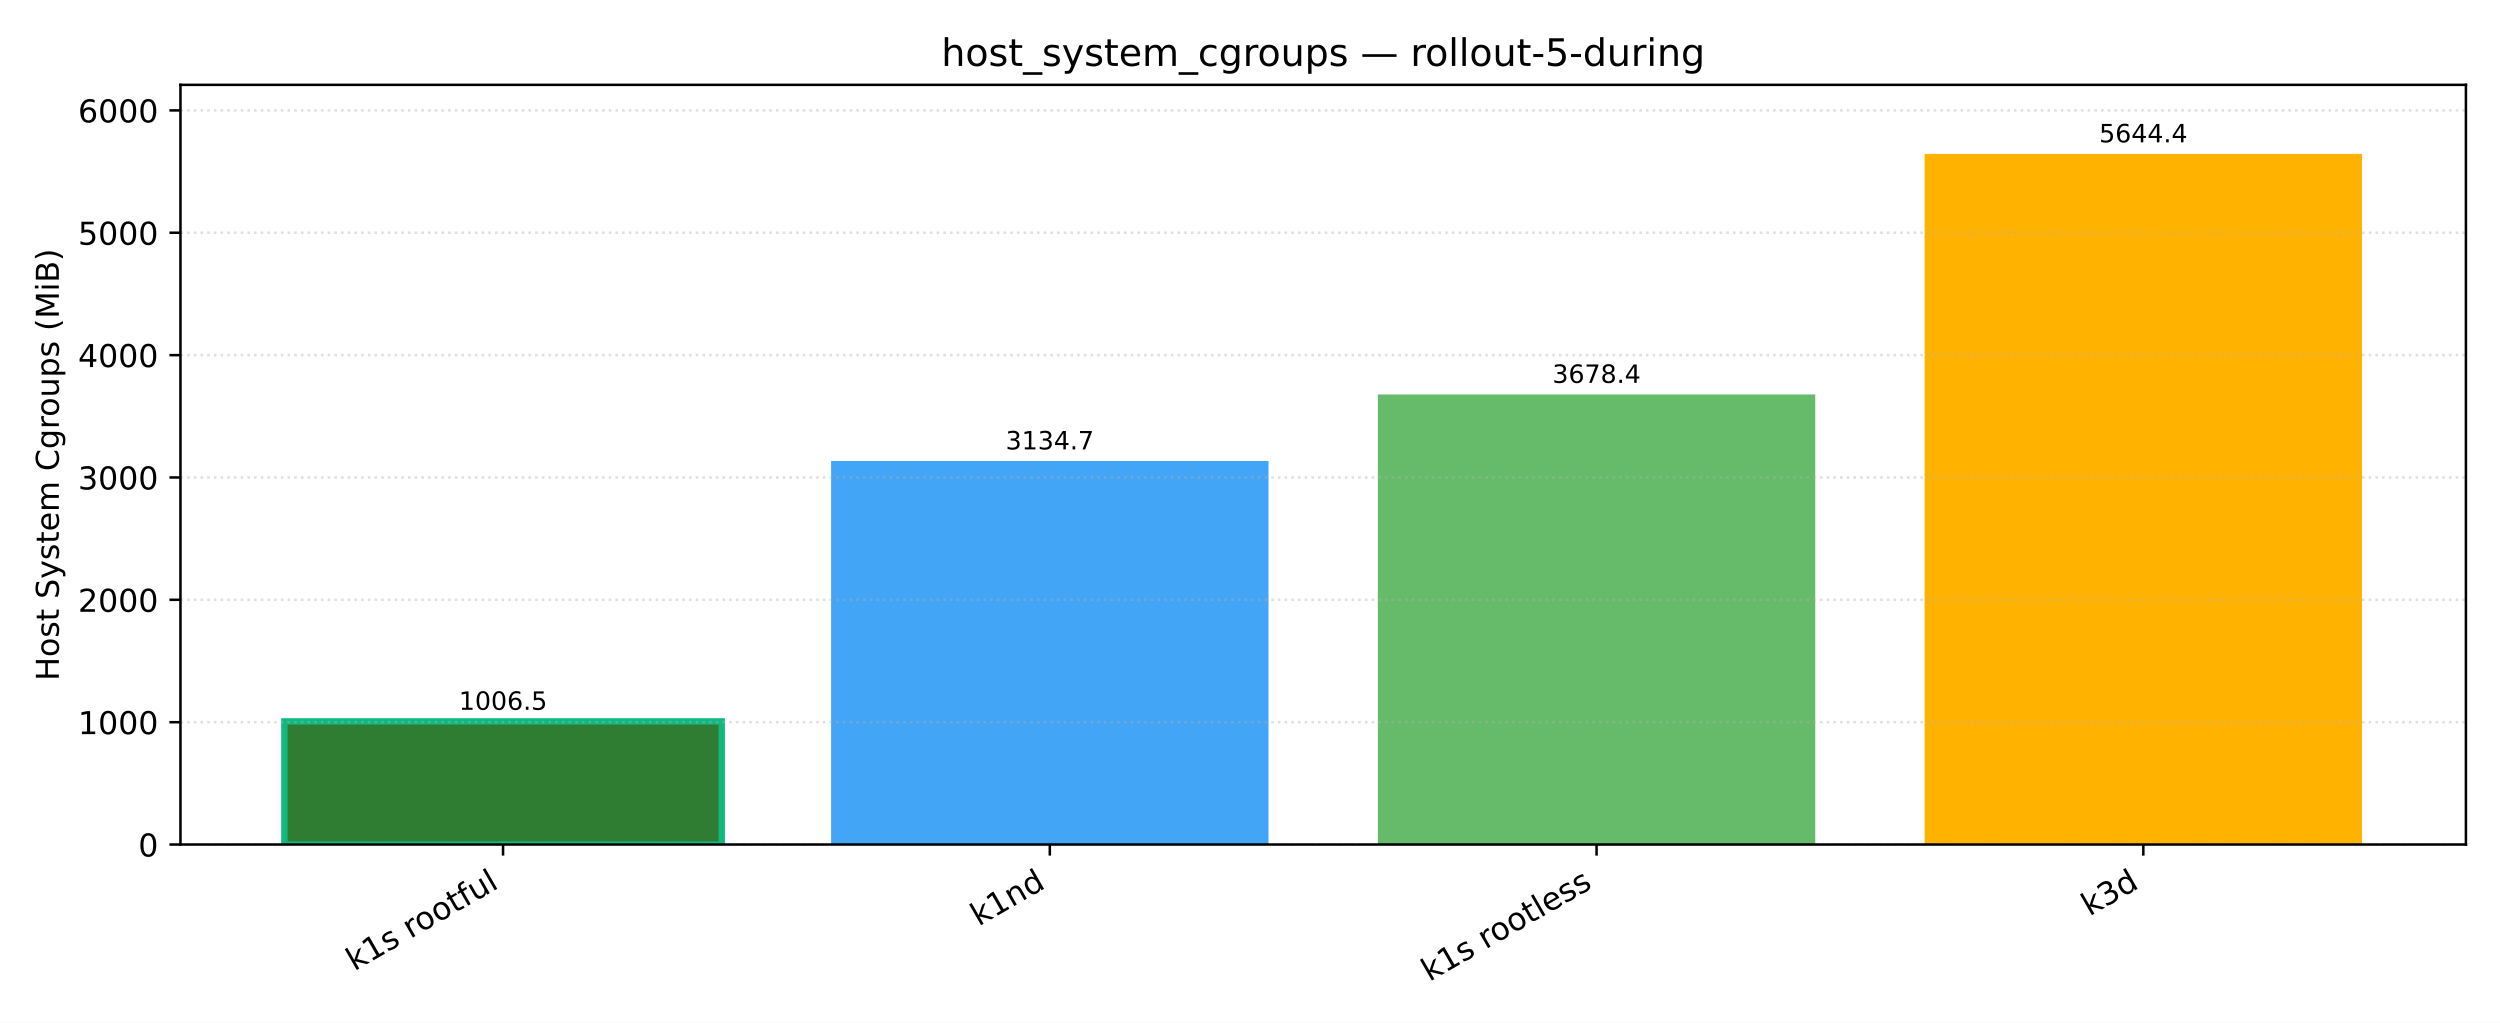
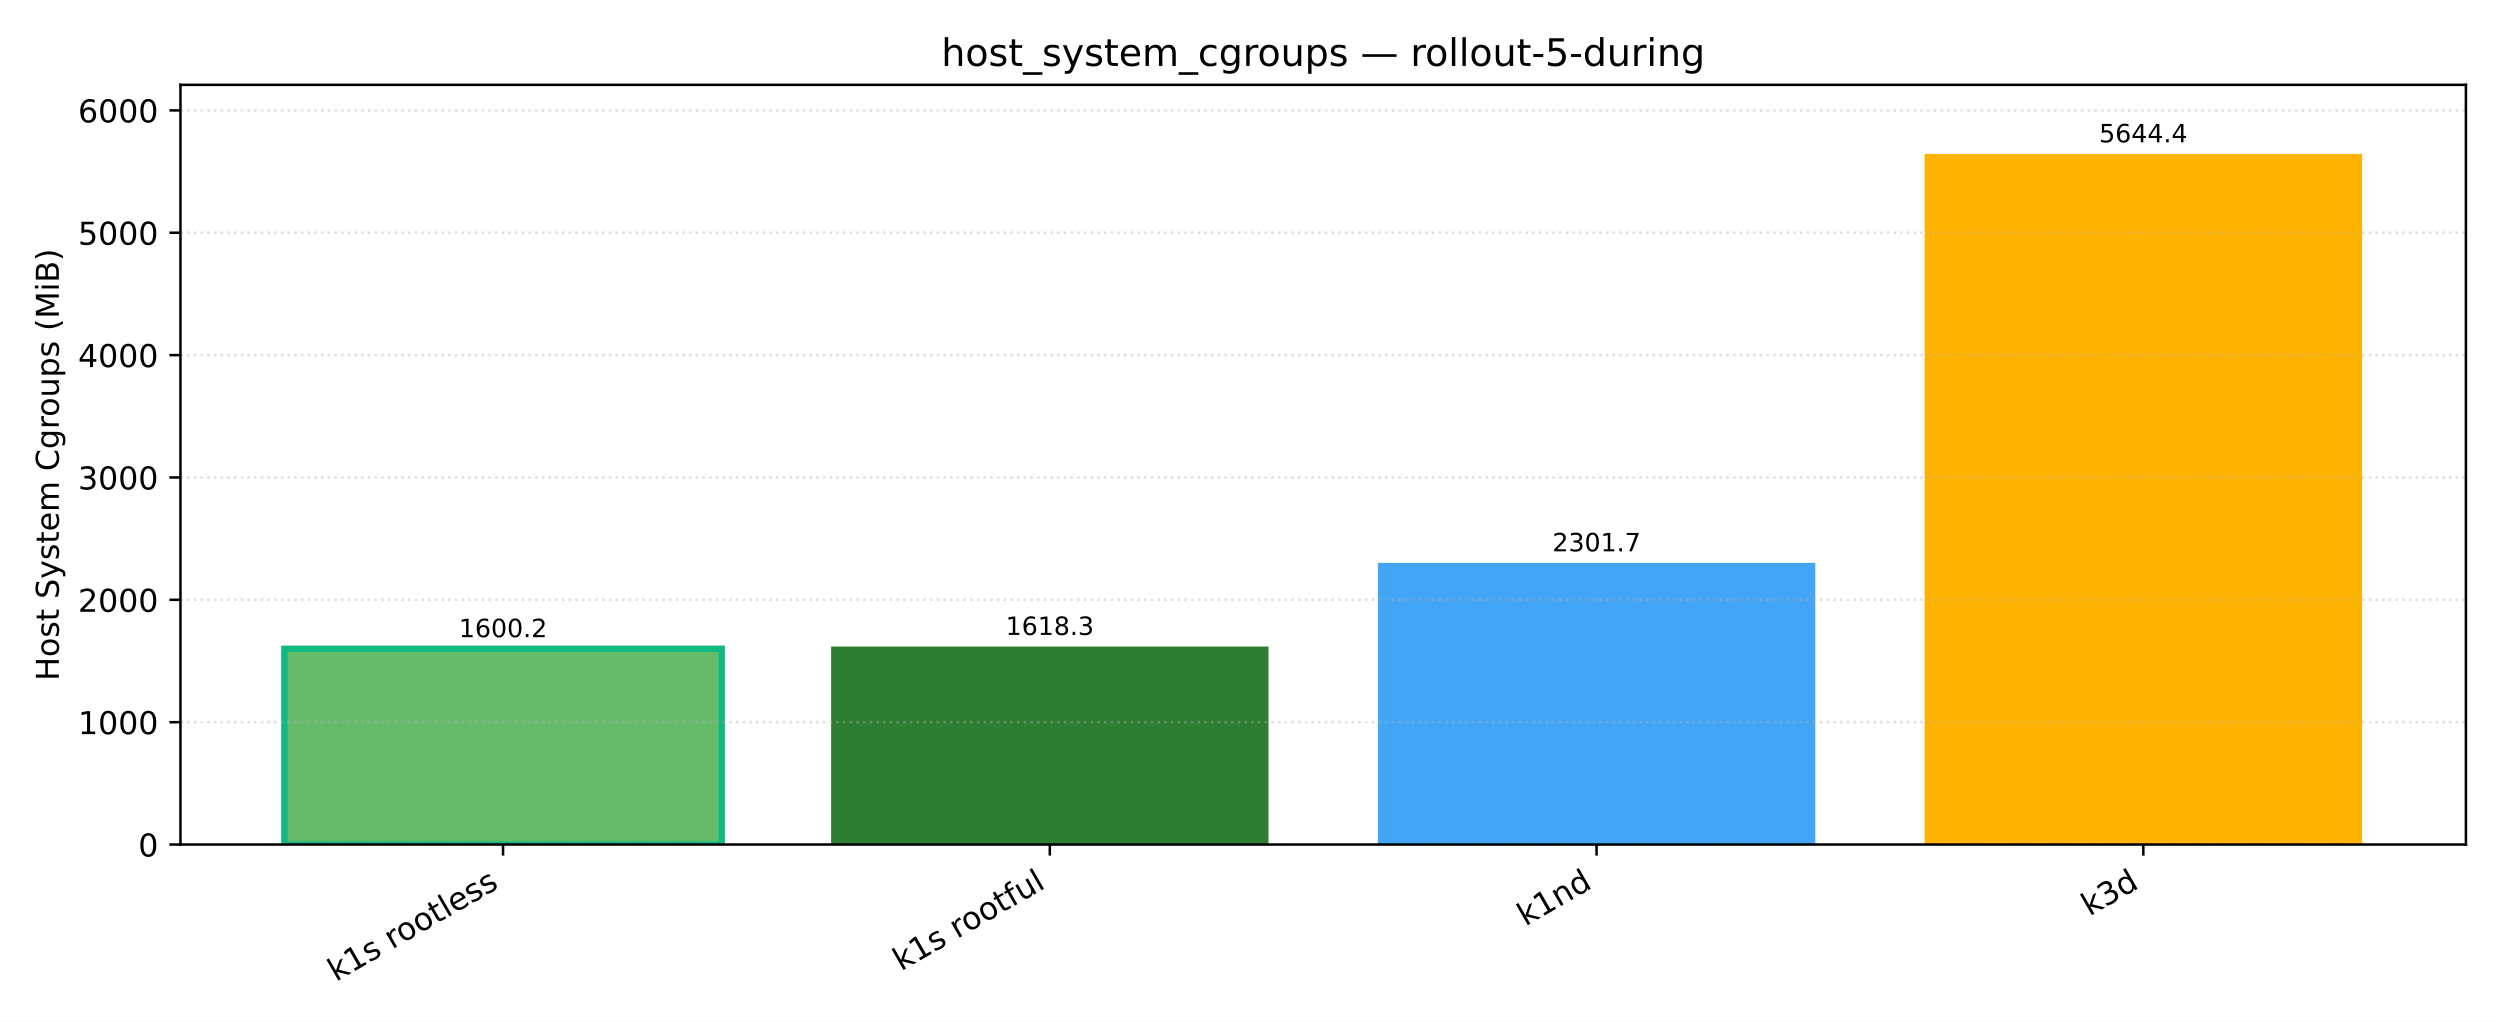
<svg xmlns="http://www.w3.org/2000/svg" xmlns:xlink="http://www.w3.org/1999/xlink" width="792pt" height="324pt" viewBox="0 0 792 324" version="1.1">
  <defs>
    <style type="text/css">*{stroke-linejoin: round; stroke-linecap: butt}</style>
  </defs>
  <g id="figure_1">
    <g id="patch_1">
      <path d="M 0 324  L 792 324  L 792 0  L 0 0  z " style="fill: #ffffff" />
    </g>
    <g id="axes_1">
      <g id="patch_2">
        <path d="M 57.17 267.545  L 781.2 267.545  L 781.2 26.88  L 57.17 26.88  z " style="fill: #ffffff" />
      </g>
      <g id="patch_3">
-         <path d="M 90.08 267.545  L 228.651 267.545  L 228.651 228.532  L 90.08 228.532  z " clip-path="url(#p25435016ba)" style="fill: #2e7d32; stroke: #10b981; stroke-width: 2; stroke-linejoin: miter" />
+         <path d="M 90.08 267.545  L 228.651 267.545  L 228.651 205.52  L 90.08 205.52  z " clip-path="url(#p9a27423de8)" style="fill: #66bb6a; stroke: #10b981; stroke-width: 2; stroke-linejoin: miter" />
      </g>
      <g id="patch_4">
-         <path d="M 263.293 267.545  L 401.864 267.545  L 401.864 146.037  L 263.293 146.037  z " clip-path="url(#p25435016ba)" style="fill: #42a5f5" />
+         <path d="M 263.293 267.545  L 401.864 267.545  L 401.864 204.818  L 263.293 204.818  z " clip-path="url(#p9a27423de8)" style="fill: #2e7d32" />
      </g>
      <g id="patch_5">
-         <path d="M 436.506 267.545  L 575.077 267.545  L 575.077 124.965  L 436.506 124.965  z " clip-path="url(#p25435016ba)" style="fill: #66bb6a" />
+         <path d="M 436.506 267.545  L 575.077 267.545  L 575.077 178.326  L 436.506 178.326  z " clip-path="url(#p9a27423de8)" style="fill: #42a5f5" />
      </g>
      <g id="patch_6">
-         <path d="M 609.719 267.545  L 748.29 267.545  L 748.29 48.759  L 609.719 48.759  z " clip-path="url(#p25435016ba)" style="fill: #ffb300" />
+         <path d="M 609.719 267.545  L 748.29 267.545  L 748.29 48.759  L 609.719 48.759  z " clip-path="url(#p9a27423de8)" style="fill: #ffb300" />
      </g>
      <g id="matplotlib.axis_1">
        <g id="xtick_1">
          <g id="line2d_1">
            <defs>
-               <path id="mf21745cec8" d="M 0 0  L 0 3.5  " style="stroke: #000000; stroke-width: 0.8" />
+               <path id="m9ad7275dfb" d="M 0 0  L 0 3.5  " style="stroke: #000000; stroke-width: 0.8" />
            </defs>
            <g>
-               <use xlink:href="#mf21745cec8" x="159.366" y="267.545" style="stroke: #000000; stroke-width: 0.8" />
+               <use xlink:href="#m9ad7275dfb" x="159.366" y="267.545" style="stroke: #000000; stroke-width: 0.8" />
            </g>
          </g>
          <g id="text_1">
-             <g transform="translate(112.2356 307.7361) rotate(-30) scale(0.1 -0.1)">
+             <g transform="translate(106.4211 311.0931) rotate(-30) scale(0.1 -0.1)">
              <defs>
                <path id="DejaVuSans-6b" d="M 581 4863  L 1159 4863  L 1159 1991  L 2875 3500  L 3609 3500  L 1753 1863  L 3688 0  L 2938 0  L 1159 1709  L 1159 0  L 581 0  L 581 4863  z " transform="scale(0.015625)" />
                <path id="DejaVuSans-31" d="M 794 531  L 1825 531  L 1825 4091  L 703 3866  L 703 4441  L 1819 4666  L 2450 4666  L 2450 531  L 3481 531  L 3481 0  L 794 0  L 794 531  z " transform="scale(0.015625)" />
                <path id="DejaVuSans-73" d="M 2834 3397  L 2834 2853  Q 2591 2978 2328 3040  Q 2066 3103 1784 3103  Q 1356 3103 1142 2972  Q 928 2841 928 2578  Q 928 2378 1081 2264  Q 1234 2150 1697 2047  L 1894 2003  Q 2506 1872 2764 1633  Q 3022 1394 3022 966  Q 3022 478 2636 193  Q 2250 -91 1575 -91  Q 1294 -91 989 -36  Q 684 19 347 128  L 347 722  Q 666 556 975 473  Q 1284 391 1588 391  Q 1994 391 2212 530  Q 2431 669 2431 922  Q 2431 1156 2273 1281  Q 2116 1406 1581 1522  L 1381 1569  Q 847 1681 609 1914  Q 372 2147 372 2553  Q 372 3047 722 3315  Q 1072 3584 1716 3584  Q 2034 3584 2315 3537  Q 2597 3491 2834 3397  z " transform="scale(0.015625)" />
                <path id="DejaVuSans-20" transform="scale(0.015625)" />
                <path id="DejaVuSans-72" d="M 2631 2963  Q 2534 3019 2420 3045  Q 2306 3072 2169 3072  Q 1681 3072 1420 2755  Q 1159 2438 1159 1844  L 1159 0  L 581 0  L 581 3500  L 1159 3500  L 1159 2956  Q 1341 3275 1631 3429  Q 1922 3584 2338 3584  Q 2397 3584 2469 3576  Q 2541 3569 2628 3553  L 2631 2963  z " transform="scale(0.015625)" />
                <path id="DejaVuSans-6f" d="M 1959 3097  Q 1497 3097 1228 2736  Q 959 2375 959 1747  Q 959 1119 1226 758  Q 1494 397 1959 397  Q 2419 397 2687 759  Q 2956 1122 2956 1747  Q 2956 2369 2687 2733  Q 2419 3097 1959 3097  z M 1959 3584  Q 2709 3584 3137 3096  Q 3566 2609 3566 1747  Q 3566 888 3137 398  Q 2709 -91 1959 -91  Q 1206 -91 779 398  Q 353 888 353 1747  Q 353 2609 779 3096  Q 1206 3584 1959 3584  z " transform="scale(0.015625)" />
                <path id="DejaVuSans-74" d="M 1172 4494  L 1172 3500  L 2356 3500  L 2356 3053  L 1172 3053  L 1172 1153  Q 1172 725 1289 603  Q 1406 481 1766 481  L 2356 481  L 2356 0  L 1766 0  Q 1100 0 847 248  Q 594 497 594 1153  L 594 3053  L 172 3053  L 172 3500  L 594 3500  L 594 4494  L 1172 4494  z " transform="scale(0.015625)" />
-                 <path id="DejaVuSans-66" d="M 2375 4863  L 2375 4384  L 1825 4384  Q 1516 4384 1395 4259  Q 1275 4134 1275 3809  L 1275 3500  L 2222 3500  L 2222 3053  L 1275 3053  L 1275 0  L 697 0  L 697 3053  L 147 3053  L 147 3500  L 697 3500  L 697 3744  Q 697 4328 969 4595  Q 1241 4863 1831 4863  L 2375 4863  z " transform="scale(0.015625)" />
-                 <path id="DejaVuSans-75" d="M 544 1381  L 544 3500  L 1119 3500  L 1119 1403  Q 1119 906 1312 657  Q 1506 409 1894 409  Q 2359 409 2629 706  Q 2900 1003 2900 1516  L 2900 3500  L 3475 3500  L 3475 0  L 2900 0  L 2900 538  Q 2691 219 2414 64  Q 2138 -91 1772 -91  Q 1169 -91 856 284  Q 544 659 544 1381  z M 1991 3584  L 1991 3584  z " transform="scale(0.015625)" />
                <path id="DejaVuSans-6c" d="M 603 4863  L 1178 4863  L 1178 0  L 603 0  L 603 4863  z " transform="scale(0.015625)" />
-               </defs>
-               <use xlink:href="#DejaVuSans-6b" />
-               <use xlink:href="#DejaVuSans-31" transform="translate(57.91016 0)" />
-               <use xlink:href="#DejaVuSans-73" transform="translate(121.5332 0)" />
-               <use xlink:href="#DejaVuSans-20" transform="translate(173.6328 0)" />
-               <use xlink:href="#DejaVuSans-72" transform="translate(205.4199 0)" />
-               <use xlink:href="#DejaVuSans-6f" transform="translate(244.2832 0)" />
-               <use xlink:href="#DejaVuSans-6f" transform="translate(305.4648 0)" />
-               <use xlink:href="#DejaVuSans-74" transform="translate(366.6465 0)" />
-               <use xlink:href="#DejaVuSans-66" transform="translate(405.8555 0)" />
-               <use xlink:href="#DejaVuSans-75" transform="translate(441.0605 0)" />
-               <use xlink:href="#DejaVuSans-6c" transform="translate(504.4395 0)" />
-             </g>
-           </g>
-         </g>
-         <g id="xtick_2">
-           <g id="line2d_2">
-             <g>
-               <use xlink:href="#mf21745cec8" x="332.579" y="267.545" style="stroke: #000000; stroke-width: 0.8" />
-             </g>
-           </g>
-           <g id="text_2">
-             <g transform="translate(310.0274 293.5454) rotate(-30) scale(0.1 -0.1)">
-               <defs>
-                 <path id="DejaVuSans-6e" d="M 3513 2113  L 3513 0  L 2938 0  L 2938 2094  Q 2938 2591 2744 2837  Q 2550 3084 2163 3084  Q 1697 3084 1428 2787  Q 1159 2491 1159 1978  L 1159 0  L 581 0  L 581 3500  L 1159 3500  L 1159 2956  Q 1366 3272 1645 3428  Q 1925 3584 2291 3584  Q 2894 3584 3203 3211  Q 3513 2838 3513 2113  z " transform="scale(0.015625)" />
-                 <path id="DejaVuSans-64" d="M 2906 2969  L 2906 4863  L 3481 4863  L 3481 0  L 2906 0  L 2906 525  Q 2725 213 2448 61  Q 2172 -91 1784 -91  Q 1150 -91 751 415  Q 353 922 353 1747  Q 353 2572 751 3078  Q 1150 3584 1784 3584  Q 2172 3584 2448 3432  Q 2725 3281 2906 2969  z M 947 1747  Q 947 1113 1208 752  Q 1469 391 1925 391  Q 2381 391 2643 752  Q 2906 1113 2906 1747  Q 2906 2381 2643 2742  Q 2381 3103 1925 3103  Q 1469 3103 1208 2742  Q 947 2381 947 1747  z " transform="scale(0.015625)" />
-               </defs>
-               <use xlink:href="#DejaVuSans-6b" />
-               <use xlink:href="#DejaVuSans-31" transform="translate(57.91016 0)" />
-               <use xlink:href="#DejaVuSans-6e" transform="translate(121.5332 0)" />
-               <use xlink:href="#DejaVuSans-64" transform="translate(184.9121 0)" />
-             </g>
-           </g>
-         </g>
-         <g id="xtick_3">
-           <g id="line2d_3">
-             <g>
-               <use xlink:href="#mf21745cec8" x="505.791" y="267.545" style="stroke: #000000; stroke-width: 0.8" />
-             </g>
-           </g>
-           <g id="text_3">
-             <g transform="translate(452.8469 311.0931) rotate(-30) scale(0.1 -0.1)">
-               <defs>
                <path id="DejaVuSans-65" d="M 3597 1894  L 3597 1613  L 953 1613  Q 991 1019 1311 708  Q 1631 397 2203 397  Q 2534 397 2845 478  Q 3156 559 3463 722  L 3463 178  Q 3153 47 2828 -22  Q 2503 -91 2169 -91  Q 1331 -91 842 396  Q 353 884 353 1716  Q 353 2575 817 3079  Q 1281 3584 2069 3584  Q 2775 3584 3186 3129  Q 3597 2675 3597 1894  z M 3022 2063  Q 3016 2534 2758 2815  Q 2500 3097 2075 3097  Q 1594 3097 1305 2825  Q 1016 2553 972 2059  L 3022 2063  z " transform="scale(0.015625)" />
              </defs>
              <use xlink:href="#DejaVuSans-6b" />
              <use xlink:href="#DejaVuSans-31" transform="translate(57.91016 0)" />
              <use xlink:href="#DejaVuSans-73" transform="translate(121.5332 0)" />
              <use xlink:href="#DejaVuSans-20" transform="translate(173.6328 0)" />
              <use xlink:href="#DejaVuSans-72" transform="translate(205.4199 0)" />
              <use xlink:href="#DejaVuSans-6f" transform="translate(244.2832 0)" />
              <use xlink:href="#DejaVuSans-6f" transform="translate(305.4648 0)" />
              <use xlink:href="#DejaVuSans-74" transform="translate(366.6465 0)" />
              <use xlink:href="#DejaVuSans-6c" transform="translate(405.8555 0)" />
              <use xlink:href="#DejaVuSans-65" transform="translate(433.6387 0)" />
              <use xlink:href="#DejaVuSans-73" transform="translate(495.1621 0)" />
              <use xlink:href="#DejaVuSans-73" transform="translate(547.2617 0)" />
            </g>
          </g>
        </g>
+         <g id="xtick_2">
+           <g id="line2d_2">
+             <g>
+               <use xlink:href="#m9ad7275dfb" x="332.579" y="267.545" style="stroke: #000000; stroke-width: 0.8" />
+             </g>
+           </g>
+           <g id="text_2">
+             <g transform="translate(285.4486 307.7361) rotate(-30) scale(0.1 -0.1)">
+               <defs>
+                 <path id="DejaVuSans-66" d="M 2375 4863  L 2375 4384  L 1825 4384  Q 1516 4384 1395 4259  Q 1275 4134 1275 3809  L 1275 3500  L 2222 3500  L 2222 3053  L 1275 3053  L 1275 0  L 697 0  L 697 3053  L 147 3053  L 147 3500  L 697 3500  L 697 3744  Q 697 4328 969 4595  Q 1241 4863 1831 4863  L 2375 4863  z " transform="scale(0.015625)" />
+                 <path id="DejaVuSans-75" d="M 544 1381  L 544 3500  L 1119 3500  L 1119 1403  Q 1119 906 1312 657  Q 1506 409 1894 409  Q 2359 409 2629 706  Q 2900 1003 2900 1516  L 2900 3500  L 3475 3500  L 3475 0  L 2900 0  L 2900 538  Q 2691 219 2414 64  Q 2138 -91 1772 -91  Q 1169 -91 856 284  Q 544 659 544 1381  z M 1991 3584  L 1991 3584  z " transform="scale(0.015625)" />
+               </defs>
+               <use xlink:href="#DejaVuSans-6b" />
+               <use xlink:href="#DejaVuSans-31" transform="translate(57.91016 0)" />
+               <use xlink:href="#DejaVuSans-73" transform="translate(121.5332 0)" />
+               <use xlink:href="#DejaVuSans-20" transform="translate(173.6328 0)" />
+               <use xlink:href="#DejaVuSans-72" transform="translate(205.4199 0)" />
+               <use xlink:href="#DejaVuSans-6f" transform="translate(244.2832 0)" />
+               <use xlink:href="#DejaVuSans-6f" transform="translate(305.4648 0)" />
+               <use xlink:href="#DejaVuSans-74" transform="translate(366.6465 0)" />
+               <use xlink:href="#DejaVuSans-66" transform="translate(405.8555 0)" />
+               <use xlink:href="#DejaVuSans-75" transform="translate(441.0605 0)" />
+               <use xlink:href="#DejaVuSans-6c" transform="translate(504.4395 0)" />
+             </g>
+           </g>
+         </g>
+         <g id="xtick_3">
+           <g id="line2d_3">
+             <g>
+               <use xlink:href="#m9ad7275dfb" x="505.791" y="267.545" style="stroke: #000000; stroke-width: 0.8" />
+             </g>
+           </g>
+           <g id="text_3">
+             <g transform="translate(483.2404 293.5454) rotate(-30) scale(0.1 -0.1)">
+               <defs>
+                 <path id="DejaVuSans-6e" d="M 3513 2113  L 3513 0  L 2938 0  L 2938 2094  Q 2938 2591 2744 2837  Q 2550 3084 2163 3084  Q 1697 3084 1428 2787  Q 1159 2491 1159 1978  L 1159 0  L 581 0  L 581 3500  L 1159 3500  L 1159 2956  Q 1366 3272 1645 3428  Q 1925 3584 2291 3584  Q 2894 3584 3203 3211  Q 3513 2838 3513 2113  z " transform="scale(0.015625)" />
+                 <path id="DejaVuSans-64" d="M 2906 2969  L 2906 4863  L 3481 4863  L 3481 0  L 2906 0  L 2906 525  Q 2725 213 2448 61  Q 2172 -91 1784 -91  Q 1150 -91 751 415  Q 353 922 353 1747  Q 353 2572 751 3078  Q 1150 3584 1784 3584  Q 2172 3584 2448 3432  Q 2725 3281 2906 2969  z M 947 1747  Q 947 1113 1208 752  Q 1469 391 1925 391  Q 2381 391 2643 752  Q 2906 1113 2906 1747  Q 2906 2381 2643 2742  Q 2381 3103 1925 3103  Q 1469 3103 1208 2742  Q 947 2381 947 1747  z " transform="scale(0.015625)" />
+               </defs>
+               <use xlink:href="#DejaVuSans-6b" />
+               <use xlink:href="#DejaVuSans-31" transform="translate(57.91016 0)" />
+               <use xlink:href="#DejaVuSans-6e" transform="translate(121.5332 0)" />
+               <use xlink:href="#DejaVuSans-64" transform="translate(184.9121 0)" />
+             </g>
+           </g>
+         </g>
        <g id="xtick_4">
          <g id="line2d_4">
            <g>
-               <use xlink:href="#mf21745cec8" x="679.004" y="267.545" style="stroke: #000000; stroke-width: 0.8" />
+               <use xlink:href="#m9ad7275dfb" x="679.004" y="267.545" style="stroke: #000000; stroke-width: 0.8" />
            </g>
          </g>
          <g id="text_4">
            <g transform="translate(661.9417 290.3767) rotate(-30) scale(0.1 -0.1)">
              <defs>
                <path id="DejaVuSans-33" d="M 2597 2516  Q 3050 2419 3304 2112  Q 3559 1806 3559 1356  Q 3559 666 3084 287  Q 2609 -91 1734 -91  Q 1441 -91 1130 -33  Q 819 25 488 141  L 488 750  Q 750 597 1062 519  Q 1375 441 1716 441  Q 2309 441 2620 675  Q 2931 909 2931 1356  Q 2931 1769 2642 2001  Q 2353 2234 1838 2234  L 1294 2234  L 1294 2753  L 1863 2753  Q 2328 2753 2575 2939  Q 2822 3125 2822 3475  Q 2822 3834 2567 4026  Q 2313 4219 1838 4219  Q 1578 4219 1281 4162  Q 984 4106 628 3988  L 628 4550  Q 988 4650 1302 4700  Q 1616 4750 1894 4750  Q 2613 4750 3031 4423  Q 3450 4097 3450 3541  Q 3450 3153 3228 2886  Q 3006 2619 2597 2516  z " transform="scale(0.015625)" />
              </defs>
              <use xlink:href="#DejaVuSans-6b" />
              <use xlink:href="#DejaVuSans-33" transform="translate(57.91016 0)" />
              <use xlink:href="#DejaVuSans-64" transform="translate(121.5332 0)" />
            </g>
          </g>
        </g>
      </g>
      <g id="matplotlib.axis_2">
        <g id="ytick_1">
          <g id="line2d_5">
-             <path d="M 57.17 267.545  L 781.2 267.545  " clip-path="url(#p25435016ba)" style="fill: none; stroke-dasharray: 0.8,1.32; stroke-dashoffset: 0; stroke: #b0b0b0; stroke-opacity: 0.4; stroke-width: 0.8" />
+             <path d="M 57.17 267.545  L 781.2 267.545  " clip-path="url(#p9a27423de8)" style="fill: none; stroke-dasharray: 0.8,1.32; stroke-dashoffset: 0; stroke: #b0b0b0; stroke-opacity: 0.4; stroke-width: 0.8" />
          </g>
          <g id="line2d_6">
            <defs>
-               <path id="mc6d0c3b3f4" d="M 0 0  L -3.5 0  " style="stroke: #000000; stroke-width: 0.8" />
+               <path id="m8d88f1b5b0" d="M 0 0  L -3.5 0  " style="stroke: #000000; stroke-width: 0.8" />
            </defs>
            <g>
-               <use xlink:href="#mc6d0c3b3f4" x="57.17" y="267.545" style="stroke: #000000; stroke-width: 0.8" />
+               <use xlink:href="#m8d88f1b5b0" x="57.17" y="267.545" style="stroke: #000000; stroke-width: 0.8" />
            </g>
          </g>
          <g id="text_5">
            <g transform="translate(43.8075 271.3447) scale(0.1 -0.1)">
              <defs>
                <path id="DejaVuSans-30" d="M 2034 4250  Q 1547 4250 1301 3770  Q 1056 3291 1056 2328  Q 1056 1369 1301 889  Q 1547 409 2034 409  Q 2525 409 2770 889  Q 3016 1369 3016 2328  Q 3016 3291 2770 3770  Q 2525 4250 2034 4250  z M 2034 4750  Q 2819 4750 3233 4129  Q 3647 3509 3647 2328  Q 3647 1150 3233 529  Q 2819 -91 2034 -91  Q 1250 -91 836 529  Q 422 1150 422 2328  Q 422 3509 836 4129  Q 1250 4750 2034 4750  z " transform="scale(0.015625)" />
              </defs>
              <use xlink:href="#DejaVuSans-30" />
            </g>
          </g>
        </g>
        <g id="ytick_2">
          <g id="line2d_7">
-             <path d="M 57.17 228.784  L 781.2 228.784  " clip-path="url(#p25435016ba)" style="fill: none; stroke-dasharray: 0.8,1.32; stroke-dashoffset: 0; stroke: #b0b0b0; stroke-opacity: 0.4; stroke-width: 0.8" />
+             <path d="M 57.17 228.784  L 781.2 228.784  " clip-path="url(#p9a27423de8)" style="fill: none; stroke-dasharray: 0.8,1.32; stroke-dashoffset: 0; stroke: #b0b0b0; stroke-opacity: 0.4; stroke-width: 0.8" />
          </g>
          <g id="line2d_8">
            <g>
-               <use xlink:href="#mc6d0c3b3f4" x="57.17" y="228.784" style="stroke: #000000; stroke-width: 0.8" />
+               <use xlink:href="#m8d88f1b5b0" x="57.17" y="228.784" style="stroke: #000000; stroke-width: 0.8" />
            </g>
          </g>
          <g id="text_6">
            <g transform="translate(24.72 232.5828) scale(0.1 -0.1)">
              <use xlink:href="#DejaVuSans-31" />
              <use xlink:href="#DejaVuSans-30" transform="translate(63.62305 0)" />
              <use xlink:href="#DejaVuSans-30" transform="translate(127.2461 0)" />
              <use xlink:href="#DejaVuSans-30" transform="translate(190.8691 0)" />
            </g>
          </g>
        </g>
        <g id="ytick_3">
          <g id="line2d_9">
-             <path d="M 57.17 190.022  L 781.2 190.022  " clip-path="url(#p25435016ba)" style="fill: none; stroke-dasharray: 0.8,1.32; stroke-dashoffset: 0; stroke: #b0b0b0; stroke-opacity: 0.4; stroke-width: 0.8" />
+             <path d="M 57.17 190.022  L 781.2 190.022  " clip-path="url(#p9a27423de8)" style="fill: none; stroke-dasharray: 0.8,1.32; stroke-dashoffset: 0; stroke: #b0b0b0; stroke-opacity: 0.4; stroke-width: 0.8" />
          </g>
          <g id="line2d_10">
            <g>
-               <use xlink:href="#mc6d0c3b3f4" x="57.17" y="190.022" style="stroke: #000000; stroke-width: 0.8" />
+               <use xlink:href="#m8d88f1b5b0" x="57.17" y="190.022" style="stroke: #000000; stroke-width: 0.8" />
            </g>
          </g>
          <g id="text_7">
            <g transform="translate(24.72 193.8209) scale(0.1 -0.1)">
              <defs>
                <path id="DejaVuSans-32" d="M 1228 531  L 3431 531  L 3431 0  L 469 0  L 469 531  Q 828 903 1448 1529  Q 2069 2156 2228 2338  Q 2531 2678 2651 2914  Q 2772 3150 2772 3378  Q 2772 3750 2511 3984  Q 2250 4219 1831 4219  Q 1534 4219 1204 4116  Q 875 4013 500 3803  L 500 4441  Q 881 4594 1212 4672  Q 1544 4750 1819 4750  Q 2544 4750 2975 4387  Q 3406 4025 3406 3419  Q 3406 3131 3298 2873  Q 3191 2616 2906 2266  Q 2828 2175 2409 1742  Q 1991 1309 1228 531  z " transform="scale(0.015625)" />
              </defs>
              <use xlink:href="#DejaVuSans-32" />
              <use xlink:href="#DejaVuSans-30" transform="translate(63.62305 0)" />
              <use xlink:href="#DejaVuSans-30" transform="translate(127.2461 0)" />
              <use xlink:href="#DejaVuSans-30" transform="translate(190.8691 0)" />
            </g>
          </g>
        </g>
        <g id="ytick_4">
          <g id="line2d_11">
-             <path d="M 57.17 151.26  L 781.2 151.26  " clip-path="url(#p25435016ba)" style="fill: none; stroke-dasharray: 0.8,1.32; stroke-dashoffset: 0; stroke: #b0b0b0; stroke-opacity: 0.4; stroke-width: 0.8" />
+             <path d="M 57.17 151.26  L 781.2 151.26  " clip-path="url(#p9a27423de8)" style="fill: none; stroke-dasharray: 0.8,1.32; stroke-dashoffset: 0; stroke: #b0b0b0; stroke-opacity: 0.4; stroke-width: 0.8" />
          </g>
          <g id="line2d_12">
            <g>
-               <use xlink:href="#mc6d0c3b3f4" x="57.17" y="151.26" style="stroke: #000000; stroke-width: 0.8" />
+               <use xlink:href="#m8d88f1b5b0" x="57.17" y="151.26" style="stroke: #000000; stroke-width: 0.8" />
            </g>
          </g>
          <g id="text_8">
            <g transform="translate(24.72 155.059) scale(0.1 -0.1)">
              <use xlink:href="#DejaVuSans-33" />
              <use xlink:href="#DejaVuSans-30" transform="translate(63.62305 0)" />
              <use xlink:href="#DejaVuSans-30" transform="translate(127.2461 0)" />
              <use xlink:href="#DejaVuSans-30" transform="translate(190.8691 0)" />
            </g>
          </g>
        </g>
        <g id="ytick_5">
          <g id="line2d_13">
-             <path d="M 57.17 112.498  L 781.2 112.498  " clip-path="url(#p25435016ba)" style="fill: none; stroke-dasharray: 0.8,1.32; stroke-dashoffset: 0; stroke: #b0b0b0; stroke-opacity: 0.4; stroke-width: 0.8" />
+             <path d="M 57.17 112.498  L 781.2 112.498  " clip-path="url(#p9a27423de8)" style="fill: none; stroke-dasharray: 0.8,1.32; stroke-dashoffset: 0; stroke: #b0b0b0; stroke-opacity: 0.4; stroke-width: 0.8" />
          </g>
          <g id="line2d_14">
            <g>
-               <use xlink:href="#mc6d0c3b3f4" x="57.17" y="112.498" style="stroke: #000000; stroke-width: 0.8" />
+               <use xlink:href="#m8d88f1b5b0" x="57.17" y="112.498" style="stroke: #000000; stroke-width: 0.8" />
            </g>
          </g>
          <g id="text_9">
            <g transform="translate(24.72 116.2971) scale(0.1 -0.1)">
              <defs>
                <path id="DejaVuSans-34" d="M 2419 4116  L 825 1625  L 2419 1625  L 2419 4116  z M 2253 4666  L 3047 4666  L 3047 1625  L 3713 1625  L 3713 1100  L 3047 1100  L 3047 0  L 2419 0  L 2419 1100  L 313 1100  L 313 1709  L 2253 4666  z " transform="scale(0.015625)" />
              </defs>
              <use xlink:href="#DejaVuSans-34" />
              <use xlink:href="#DejaVuSans-30" transform="translate(63.62305 0)" />
              <use xlink:href="#DejaVuSans-30" transform="translate(127.2461 0)" />
              <use xlink:href="#DejaVuSans-30" transform="translate(190.8691 0)" />
            </g>
          </g>
        </g>
        <g id="ytick_6">
          <g id="line2d_15">
-             <path d="M 57.17 73.736  L 781.2 73.736  " clip-path="url(#p25435016ba)" style="fill: none; stroke-dasharray: 0.8,1.32; stroke-dashoffset: 0; stroke: #b0b0b0; stroke-opacity: 0.4; stroke-width: 0.8" />
+             <path d="M 57.17 73.736  L 781.2 73.736  " clip-path="url(#p9a27423de8)" style="fill: none; stroke-dasharray: 0.8,1.32; stroke-dashoffset: 0; stroke: #b0b0b0; stroke-opacity: 0.4; stroke-width: 0.8" />
          </g>
          <g id="line2d_16">
            <g>
-               <use xlink:href="#mc6d0c3b3f4" x="57.17" y="73.736" style="stroke: #000000; stroke-width: 0.8" />
+               <use xlink:href="#m8d88f1b5b0" x="57.17" y="73.736" style="stroke: #000000; stroke-width: 0.8" />
            </g>
          </g>
          <g id="text_10">
            <g transform="translate(24.72 77.53524) scale(0.1 -0.1)">
              <defs>
                <path id="DejaVuSans-35" d="M 691 4666  L 3169 4666  L 3169 4134  L 1269 4134  L 1269 2991  Q 1406 3038 1543 3061  Q 1681 3084 1819 3084  Q 2600 3084 3056 2656  Q 3513 2228 3513 1497  Q 3513 744 3044 326  Q 2575 -91 1722 -91  Q 1428 -91 1123 -41  Q 819 9 494 109  L 494 744  Q 775 591 1075 516  Q 1375 441 1709 441  Q 2250 441 2565 725  Q 2881 1009 2881 1497  Q 2881 1984 2565 2268  Q 2250 2553 1709 2553  Q 1456 2553 1204 2497  Q 953 2441 691 2322  L 691 4666  z " transform="scale(0.015625)" />
              </defs>
              <use xlink:href="#DejaVuSans-35" />
              <use xlink:href="#DejaVuSans-30" transform="translate(63.62305 0)" />
              <use xlink:href="#DejaVuSans-30" transform="translate(127.2461 0)" />
              <use xlink:href="#DejaVuSans-30" transform="translate(190.8691 0)" />
            </g>
          </g>
        </g>
        <g id="ytick_7">
          <g id="line2d_17">
-             <path d="M 57.17 34.974  L 781.2 34.974  " clip-path="url(#p25435016ba)" style="fill: none; stroke-dasharray: 0.8,1.32; stroke-dashoffset: 0; stroke: #b0b0b0; stroke-opacity: 0.4; stroke-width: 0.8" />
+             <path d="M 57.17 34.974  L 781.2 34.974  " clip-path="url(#p9a27423de8)" style="fill: none; stroke-dasharray: 0.8,1.32; stroke-dashoffset: 0; stroke: #b0b0b0; stroke-opacity: 0.4; stroke-width: 0.8" />
          </g>
          <g id="line2d_18">
            <g>
-               <use xlink:href="#mc6d0c3b3f4" x="57.17" y="34.974" style="stroke: #000000; stroke-width: 0.8" />
+               <use xlink:href="#m8d88f1b5b0" x="57.17" y="34.974" style="stroke: #000000; stroke-width: 0.8" />
            </g>
          </g>
          <g id="text_11">
            <g transform="translate(24.72 38.77335) scale(0.1 -0.1)">
              <defs>
                <path id="DejaVuSans-36" d="M 2113 2584  Q 1688 2584 1439 2293  Q 1191 2003 1191 1497  Q 1191 994 1439 701  Q 1688 409 2113 409  Q 2538 409 2786 701  Q 3034 994 3034 1497  Q 3034 2003 2786 2293  Q 2538 2584 2113 2584  z M 3366 4563  L 3366 3988  Q 3128 4100 2886 4159  Q 2644 4219 2406 4219  Q 1781 4219 1451 3797  Q 1122 3375 1075 2522  Q 1259 2794 1537 2939  Q 1816 3084 2150 3084  Q 2853 3084 3261 2657  Q 3669 2231 3669 1497  Q 3669 778 3244 343  Q 2819 -91 2113 -91  Q 1303 -91 875 529  Q 447 1150 447 2328  Q 447 3434 972 4092  Q 1497 4750 2381 4750  Q 2619 4750 2861 4703  Q 3103 4656 3366 4563  z " transform="scale(0.015625)" />
              </defs>
              <use xlink:href="#DejaVuSans-36" />
              <use xlink:href="#DejaVuSans-30" transform="translate(63.62305 0)" />
              <use xlink:href="#DejaVuSans-30" transform="translate(127.2461 0)" />
              <use xlink:href="#DejaVuSans-30" transform="translate(190.8691 0)" />
            </g>
          </g>
        </g>
        <g id="text_12">
          <g transform="translate(18.64031 215.6604) rotate(-90) scale(0.1 -0.1)">
            <defs>
              <path id="DejaVuSans-48" d="M 628 4666  L 1259 4666  L 1259 2753  L 3553 2753  L 3553 4666  L 4184 4666  L 4184 0  L 3553 0  L 3553 2222  L 1259 2222  L 1259 0  L 628 0  L 628 4666  z " transform="scale(0.015625)" />
              <path id="DejaVuSans-53" d="M 3425 4513  L 3425 3897  Q 3066 4069 2747 4153  Q 2428 4238 2131 4238  Q 1616 4238 1336 4038  Q 1056 3838 1056 3469  Q 1056 3159 1242 3001  Q 1428 2844 1947 2747  L 2328 2669  Q 3034 2534 3370 2195  Q 3706 1856 3706 1288  Q 3706 609 3251 259  Q 2797 -91 1919 -91  Q 1588 -91 1214 -16  Q 841 59 441 206  L 441 856  Q 825 641 1194 531  Q 1563 422 1919 422  Q 2459 422 2753 634  Q 3047 847 3047 1241  Q 3047 1584 2836 1778  Q 2625 1972 2144 2069  L 1759 2144  Q 1053 2284 737 2584  Q 422 2884 422 3419  Q 422 4038 858 4394  Q 1294 4750 2059 4750  Q 2388 4750 2728 4690  Q 3069 4631 3425 4513  z " transform="scale(0.015625)" />
              <path id="DejaVuSans-79" d="M 2059 -325  Q 1816 -950 1584 -1140  Q 1353 -1331 966 -1331  L 506 -1331  L 506 -850  L 844 -850  Q 1081 -850 1212 -737  Q 1344 -625 1503 -206  L 1606 56  L 191 3500  L 800 3500  L 1894 763  L 2988 3500  L 3597 3500  L 2059 -325  z " transform="scale(0.015625)" />
              <path id="DejaVuSans-6d" d="M 3328 2828  Q 3544 3216 3844 3400  Q 4144 3584 4550 3584  Q 5097 3584 5394 3201  Q 5691 2819 5691 2113  L 5691 0  L 5113 0  L 5113 2094  Q 5113 2597 4934 2840  Q 4756 3084 4391 3084  Q 3944 3084 3684 2787  Q 3425 2491 3425 1978  L 3425 0  L 2847 0  L 2847 2094  Q 2847 2600 2669 2842  Q 2491 3084 2119 3084  Q 1678 3084 1418 2786  Q 1159 2488 1159 1978  L 1159 0  L 581 0  L 581 3500  L 1159 3500  L 1159 2956  Q 1356 3278 1631 3431  Q 1906 3584 2284 3584  Q 2666 3584 2933 3390  Q 3200 3197 3328 2828  z " transform="scale(0.015625)" />
              <path id="DejaVuSans-43" d="M 4122 4306  L 4122 3641  Q 3803 3938 3442 4084  Q 3081 4231 2675 4231  Q 1875 4231 1450 3742  Q 1025 3253 1025 2328  Q 1025 1406 1450 917  Q 1875 428 2675 428  Q 3081 428 3442 575  Q 3803 722 4122 1019  L 4122 359  Q 3791 134 3420 21  Q 3050 -91 2638 -91  Q 1578 -91 968 557  Q 359 1206 359 2328  Q 359 3453 968 4101  Q 1578 4750 2638 4750  Q 3056 4750 3426 4639  Q 3797 4528 4122 4306  z " transform="scale(0.015625)" />
              <path id="DejaVuSans-67" d="M 2906 1791  Q 2906 2416 2648 2759  Q 2391 3103 1925 3103  Q 1463 3103 1205 2759  Q 947 2416 947 1791  Q 947 1169 1205 825  Q 1463 481 1925 481  Q 2391 481 2648 825  Q 2906 1169 2906 1791  z M 3481 434  Q 3481 -459 3084 -895  Q 2688 -1331 1869 -1331  Q 1566 -1331 1297 -1286  Q 1028 -1241 775 -1147  L 775 -588  Q 1028 -725 1275 -790  Q 1522 -856 1778 -856  Q 2344 -856 2625 -561  Q 2906 -266 2906 331  L 2906 616  Q 2728 306 2450 153  Q 2172 0 1784 0  Q 1141 0 747 490  Q 353 981 353 1791  Q 353 2603 747 3093  Q 1141 3584 1784 3584  Q 2172 3584 2450 3431  Q 2728 3278 2906 2969  L 2906 3500  L 3481 3500  L 3481 434  z " transform="scale(0.015625)" />
              <path id="DejaVuSans-70" d="M 1159 525  L 1159 -1331  L 581 -1331  L 581 3500  L 1159 3500  L 1159 2969  Q 1341 3281 1617 3432  Q 1894 3584 2278 3584  Q 2916 3584 3314 3078  Q 3713 2572 3713 1747  Q 3713 922 3314 415  Q 2916 -91 2278 -91  Q 1894 -91 1617 61  Q 1341 213 1159 525  z M 3116 1747  Q 3116 2381 2855 2742  Q 2594 3103 2138 3103  Q 1681 3103 1420 2742  Q 1159 2381 1159 1747  Q 1159 1113 1420 752  Q 1681 391 2138 391  Q 2594 391 2855 752  Q 3116 1113 3116 1747  z " transform="scale(0.015625)" />
              <path id="DejaVuSans-28" d="M 1984 4856  Q 1566 4138 1362 3434  Q 1159 2731 1159 2009  Q 1159 1288 1364 580  Q 1569 -128 1984 -844  L 1484 -844  Q 1016 -109 783 600  Q 550 1309 550 2009  Q 550 2706 781 3412  Q 1013 4119 1484 4856  L 1984 4856  z " transform="scale(0.015625)" />
              <path id="DejaVuSans-4d" d="M 628 4666  L 1569 4666  L 2759 1491  L 3956 4666  L 4897 4666  L 4897 0  L 4281 0  L 4281 4097  L 3078 897  L 2444 897  L 1241 4097  L 1241 0  L 628 0  L 628 4666  z " transform="scale(0.015625)" />
              <path id="DejaVuSans-69" d="M 603 3500  L 1178 3500  L 1178 0  L 603 0  L 603 3500  z M 603 4863  L 1178 4863  L 1178 4134  L 603 4134  L 603 4863  z " transform="scale(0.015625)" />
              <path id="DejaVuSans-42" d="M 1259 2228  L 1259 519  L 2272 519  Q 2781 519 3026 730  Q 3272 941 3272 1375  Q 3272 1813 3026 2020  Q 2781 2228 2272 2228  L 1259 2228  z M 1259 4147  L 1259 2741  L 2194 2741  Q 2656 2741 2882 2914  Q 3109 3088 3109 3444  Q 3109 3797 2882 3972  Q 2656 4147 2194 4147  L 1259 4147  z M 628 4666  L 2241 4666  Q 2963 4666 3353 4366  Q 3744 4066 3744 3513  Q 3744 3084 3544 2831  Q 3344 2578 2956 2516  Q 3422 2416 3680 2098  Q 3938 1781 3938 1306  Q 3938 681 3513 340  Q 3088 0 2303 0  L 628 0  L 628 4666  z " transform="scale(0.015625)" />
              <path id="DejaVuSans-29" d="M 513 4856  L 1013 4856  Q 1481 4119 1714 3412  Q 1947 2706 1947 2009  Q 1947 1309 1714 600  Q 1481 -109 1013 -844  L 513 -844  Q 928 -128 1133 580  Q 1338 1288 1338 2009  Q 1338 2731 1133 3434  Q 928 4138 513 4856  z " transform="scale(0.015625)" />
            </defs>
            <use xlink:href="#DejaVuSans-48" />
            <use xlink:href="#DejaVuSans-6f" transform="translate(75.19531 0)" />
            <use xlink:href="#DejaVuSans-73" transform="translate(136.377 0)" />
            <use xlink:href="#DejaVuSans-74" transform="translate(188.4766 0)" />
            <use xlink:href="#DejaVuSans-20" transform="translate(227.6855 0)" />
            <use xlink:href="#DejaVuSans-53" transform="translate(259.4727 0)" />
            <use xlink:href="#DejaVuSans-79" transform="translate(322.9492 0)" />
            <use xlink:href="#DejaVuSans-73" transform="translate(382.1289 0)" />
            <use xlink:href="#DejaVuSans-74" transform="translate(434.2285 0)" />
            <use xlink:href="#DejaVuSans-65" transform="translate(473.4375 0)" />
            <use xlink:href="#DejaVuSans-6d" transform="translate(534.9609 0)" />
            <use xlink:href="#DejaVuSans-20" transform="translate(632.373 0)" />
            <use xlink:href="#DejaVuSans-43" transform="translate(664.1602 0)" />
            <use xlink:href="#DejaVuSans-67" transform="translate(733.9844 0)" />
            <use xlink:href="#DejaVuSans-72" transform="translate(797.4609 0)" />
            <use xlink:href="#DejaVuSans-6f" transform="translate(836.3242 0)" />
            <use xlink:href="#DejaVuSans-75" transform="translate(897.5059 0)" />
            <use xlink:href="#DejaVuSans-70" transform="translate(960.8848 0)" />
            <use xlink:href="#DejaVuSans-73" transform="translate(1024.361 0)" />
            <use xlink:href="#DejaVuSans-20" transform="translate(1076.461 0)" />
            <use xlink:href="#DejaVuSans-28" transform="translate(1108.248 0)" />
            <use xlink:href="#DejaVuSans-4d" transform="translate(1147.262 0)" />
            <use xlink:href="#DejaVuSans-69" transform="translate(1233.541 0)" />
            <use xlink:href="#DejaVuSans-42" transform="translate(1261.324 0)" />
            <use xlink:href="#DejaVuSans-29" transform="translate(1329.928 0)" />
          </g>
        </g>
      </g>
      <g id="patch_7">
        <path d="M 57.17 267.545  L 57.17 26.88  " style="fill: none; stroke: #000000; stroke-width: 0.8; stroke-linejoin: miter; stroke-linecap: square" />
      </g>
      <g id="patch_8">
        <path d="M 781.2 267.545  L 781.2 26.88  " style="fill: none; stroke: #000000; stroke-width: 0.8; stroke-linejoin: miter; stroke-linecap: square" />
      </g>
      <g id="patch_9">
        <path d="M 57.17 267.545  L 781.2 267.545  " style="fill: none; stroke: #000000; stroke-width: 0.8; stroke-linejoin: miter; stroke-linecap: square" />
      </g>
      <g id="patch_10">
        <path d="M 57.17 26.88  L 781.2 26.88  " style="fill: none; stroke: #000000; stroke-width: 0.8; stroke-linejoin: miter; stroke-linecap: square" />
      </g>
      <g id="text_13">
-         <g transform="translate(145.3694 224.8685) scale(0.08 -0.08)">
+         <g transform="translate(145.3694 201.8562) scale(0.08 -0.08)">
          <defs>
            <path id="DejaVuSans-2e" d="M 684 794  L 1344 794  L 1344 0  L 684 0  L 684 794  z " transform="scale(0.015625)" />
          </defs>
          <use xlink:href="#DejaVuSans-31" />
-           <use xlink:href="#DejaVuSans-30" transform="translate(63.62305 0)" />
+           <use xlink:href="#DejaVuSans-36" transform="translate(63.62305 0)" />
          <use xlink:href="#DejaVuSans-30" transform="translate(127.2461 0)" />
-           <use xlink:href="#DejaVuSans-36" transform="translate(190.8691 0)" />
+           <use xlink:href="#DejaVuSans-30" transform="translate(190.8691 0)" />
          <use xlink:href="#DejaVuSans-2e" transform="translate(254.4922 0)" />
-           <use xlink:href="#DejaVuSans-35" transform="translate(286.2793 0)" />
+           <use xlink:href="#DejaVuSans-32" transform="translate(286.2793 0)" />
        </g>
      </g>
      <g id="text_14">
-         <g transform="translate(318.5823 142.3736) scale(0.08 -0.08)">
+         <g transform="translate(318.5823 201.1539) scale(0.08 -0.08)">
+           <defs>
+             <path id="DejaVuSans-38" d="M 2034 2216  Q 1584 2216 1326 1975  Q 1069 1734 1069 1313  Q 1069 891 1326 650  Q 1584 409 2034 409  Q 2484 409 2743 651  Q 3003 894 3003 1313  Q 3003 1734 2745 1975  Q 2488 2216 2034 2216  z M 1403 2484  Q 997 2584 770 2862  Q 544 3141 544 3541  Q 544 4100 942 4425  Q 1341 4750 2034 4750  Q 2731 4750 3128 4425  Q 3525 4100 3525 3541  Q 3525 3141 3298 2862  Q 3072 2584 2669 2484  Q 3125 2378 3379 2068  Q 3634 1759 3634 1313  Q 3634 634 3220 271  Q 2806 -91 2034 -91  Q 1263 -91 848 271  Q 434 634 434 1313  Q 434 1759 690 2068  Q 947 2378 1403 2484  z M 1172 3481  Q 1172 3119 1398 2916  Q 1625 2713 2034 2713  Q 2441 2713 2670 2916  Q 2900 3119 2900 3481  Q 2900 3844 2670 4047  Q 2441 4250 2034 4250  Q 1625 4250 1398 4047  Q 1172 3844 1172 3481  z " transform="scale(0.015625)" />
+           </defs>
+           <use xlink:href="#DejaVuSans-31" />
+           <use xlink:href="#DejaVuSans-36" transform="translate(63.62305 0)" />
+           <use xlink:href="#DejaVuSans-31" transform="translate(127.2461 0)" />
+           <use xlink:href="#DejaVuSans-38" transform="translate(190.8691 0)" />
+           <use xlink:href="#DejaVuSans-2e" transform="translate(254.4922 0)" />
+           <use xlink:href="#DejaVuSans-33" transform="translate(286.2793 0)" />
+         </g>
+       </g>
+       <g id="text_15">
+         <g transform="translate(491.7952 174.6623) scale(0.08 -0.08)">
          <defs>
            <path id="DejaVuSans-37" d="M 525 4666  L 3525 4666  L 3525 4397  L 1831 0  L 1172 0  L 2766 4134  L 525 4134  L 525 4666  z " transform="scale(0.015625)" />
          </defs>
-           <use xlink:href="#DejaVuSans-33" />
-           <use xlink:href="#DejaVuSans-31" transform="translate(63.62305 0)" />
-           <use xlink:href="#DejaVuSans-33" transform="translate(127.2461 0)" />
-           <use xlink:href="#DejaVuSans-34" transform="translate(190.8691 0)" />
+           <use xlink:href="#DejaVuSans-32" />
+           <use xlink:href="#DejaVuSans-33" transform="translate(63.62305 0)" />
+           <use xlink:href="#DejaVuSans-30" transform="translate(127.2461 0)" />
+           <use xlink:href="#DejaVuSans-31" transform="translate(190.8691 0)" />
          <use xlink:href="#DejaVuSans-2e" transform="translate(254.4922 0)" />
          <use xlink:href="#DejaVuSans-37" transform="translate(286.2793 0)" />
-         </g>
-       </g>
-       <g id="text_15">
-         <g transform="translate(491.7952 121.3011) scale(0.08 -0.08)">
-           <defs>
-             <path id="DejaVuSans-38" d="M 2034 2216  Q 1584 2216 1326 1975  Q 1069 1734 1069 1313  Q 1069 891 1326 650  Q 1584 409 2034 409  Q 2484 409 2743 651  Q 3003 894 3003 1313  Q 3003 1734 2745 1975  Q 2488 2216 2034 2216  z M 1403 2484  Q 997 2584 770 2862  Q 544 3141 544 3541  Q 544 4100 942 4425  Q 1341 4750 2034 4750  Q 2731 4750 3128 4425  Q 3525 4100 3525 3541  Q 3525 3141 3298 2862  Q 3072 2584 2669 2484  Q 3125 2378 3379 2068  Q 3634 1759 3634 1313  Q 3634 634 3220 271  Q 2806 -91 2034 -91  Q 1263 -91 848 271  Q 434 634 434 1313  Q 434 1759 690 2068  Q 947 2378 1403 2484  z M 1172 3481  Q 1172 3119 1398 2916  Q 1625 2713 2034 2713  Q 2441 2713 2670 2916  Q 2900 3119 2900 3481  Q 2900 3844 2670 4047  Q 2441 4250 2034 4250  Q 1625 4250 1398 4047  Q 1172 3844 1172 3481  z " transform="scale(0.015625)" />
-           </defs>
-           <use xlink:href="#DejaVuSans-33" />
-           <use xlink:href="#DejaVuSans-36" transform="translate(63.62305 0)" />
-           <use xlink:href="#DejaVuSans-37" transform="translate(127.2461 0)" />
-           <use xlink:href="#DejaVuSans-38" transform="translate(190.8691 0)" />
-           <use xlink:href="#DejaVuSans-2e" transform="translate(254.4922 0)" />
-           <use xlink:href="#DejaVuSans-34" transform="translate(286.2793 0)" />
        </g>
      </g>
      <g id="text_16">
        <g transform="translate(665.0081 45.09493) scale(0.08 -0.08)">
          <use xlink:href="#DejaVuSans-35" />
          <use xlink:href="#DejaVuSans-36" transform="translate(63.62305 0)" />
          <use xlink:href="#DejaVuSans-34" transform="translate(127.2461 0)" />
          <use xlink:href="#DejaVuSans-34" transform="translate(190.8691 0)" />
          <use xlink:href="#DejaVuSans-2e" transform="translate(254.4922 0)" />
          <use xlink:href="#DejaVuSans-34" transform="translate(286.2793 0)" />
        </g>
      </g>
      <g id="text_17">
        <g transform="translate(298.2147 20.88) scale(0.12 -0.12)">
          <defs>
            <path id="DejaVuSans-68" d="M 3513 2113  L 3513 0  L 2938 0  L 2938 2094  Q 2938 2591 2744 2837  Q 2550 3084 2163 3084  Q 1697 3084 1428 2787  Q 1159 2491 1159 1978  L 1159 0  L 581 0  L 581 4863  L 1159 4863  L 1159 2956  Q 1366 3272 1645 3428  Q 1925 3584 2291 3584  Q 2894 3584 3203 3211  Q 3513 2838 3513 2113  z " transform="scale(0.015625)" />
            <path id="DejaVuSans-5f" d="M 3263 -1063  L 3263 -1509  L -63 -1509  L -63 -1063  L 3263 -1063  z " transform="scale(0.015625)" />
            <path id="DejaVuSans-63" d="M 3122 3366  L 3122 2828  Q 2878 2963 2633 3030  Q 2388 3097 2138 3097  Q 1578 3097 1268 2742  Q 959 2388 959 1747  Q 959 1106 1268 751  Q 1578 397 2138 397  Q 2388 397 2633 464  Q 2878 531 3122 666  L 3122 134  Q 2881 22 2623 -34  Q 2366 -91 2075 -91  Q 1284 -91 818 406  Q 353 903 353 1747  Q 353 2603 823 3093  Q 1294 3584 2113 3584  Q 2378 3584 2631 3529  Q 2884 3475 3122 3366  z " transform="scale(0.015625)" />
            <path id="DejaVuSans-2014" d="M 313 1978  L 6088 1978  L 6088 1528  L 313 1528  L 313 1978  z " transform="scale(0.015625)" />
            <path id="DejaVuSans-2d" d="M 313 2009  L 1997 2009  L 1997 1497  L 313 1497  L 313 2009  z " transform="scale(0.015625)" />
          </defs>
          <use xlink:href="#DejaVuSans-68" />
          <use xlink:href="#DejaVuSans-6f" transform="translate(63.37891 0)" />
          <use xlink:href="#DejaVuSans-73" transform="translate(124.5605 0)" />
          <use xlink:href="#DejaVuSans-74" transform="translate(176.6602 0)" />
          <use xlink:href="#DejaVuSans-5f" transform="translate(215.8691 0)" />
          <use xlink:href="#DejaVuSans-73" transform="translate(265.8691 0)" />
          <use xlink:href="#DejaVuSans-79" transform="translate(317.9688 0)" />
          <use xlink:href="#DejaVuSans-73" transform="translate(377.1484 0)" />
          <use xlink:href="#DejaVuSans-74" transform="translate(429.248 0)" />
          <use xlink:href="#DejaVuSans-65" transform="translate(468.457 0)" />
          <use xlink:href="#DejaVuSans-6d" transform="translate(529.9805 0)" />
          <use xlink:href="#DejaVuSans-5f" transform="translate(627.3926 0)" />
          <use xlink:href="#DejaVuSans-63" transform="translate(677.3926 0)" />
          <use xlink:href="#DejaVuSans-67" transform="translate(732.373 0)" />
          <use xlink:href="#DejaVuSans-72" transform="translate(795.8496 0)" />
          <use xlink:href="#DejaVuSans-6f" transform="translate(834.7129 0)" />
          <use xlink:href="#DejaVuSans-75" transform="translate(895.8945 0)" />
          <use xlink:href="#DejaVuSans-70" transform="translate(959.2734 0)" />
          <use xlink:href="#DejaVuSans-73" transform="translate(1022.75 0)" />
          <use xlink:href="#DejaVuSans-20" transform="translate(1074.85 0)" />
          <use xlink:href="#DejaVuSans-2014" transform="translate(1106.637 0)" />
          <use xlink:href="#DejaVuSans-20" transform="translate(1206.637 0)" />
          <use xlink:href="#DejaVuSans-72" transform="translate(1238.424 0)" />
          <use xlink:href="#DejaVuSans-6f" transform="translate(1277.287 0)" />
          <use xlink:href="#DejaVuSans-6c" transform="translate(1338.469 0)" />
          <use xlink:href="#DejaVuSans-6c" transform="translate(1366.252 0)" />
          <use xlink:href="#DejaVuSans-6f" transform="translate(1394.035 0)" />
          <use xlink:href="#DejaVuSans-75" transform="translate(1455.217 0)" />
          <use xlink:href="#DejaVuSans-74" transform="translate(1518.596 0)" />
          <use xlink:href="#DejaVuSans-2d" transform="translate(1557.805 0)" />
          <use xlink:href="#DejaVuSans-35" transform="translate(1593.889 0)" />
          <use xlink:href="#DejaVuSans-2d" transform="translate(1657.512 0)" />
          <use xlink:href="#DejaVuSans-64" transform="translate(1693.596 0)" />
          <use xlink:href="#DejaVuSans-75" transform="translate(1757.072 0)" />
          <use xlink:href="#DejaVuSans-72" transform="translate(1820.451 0)" />
          <use xlink:href="#DejaVuSans-69" transform="translate(1861.564 0)" />
          <use xlink:href="#DejaVuSans-6e" transform="translate(1889.348 0)" />
          <use xlink:href="#DejaVuSans-67" transform="translate(1952.727 0)" />
        </g>
      </g>
    </g>
  </g>
  <defs>
-     <clipPath id="p25435016ba">
+     <clipPath id="p9a27423de8">
      <rect x="57.17" y="26.88" width="724.03" height="240.665" />
    </clipPath>
  </defs>
</svg>
